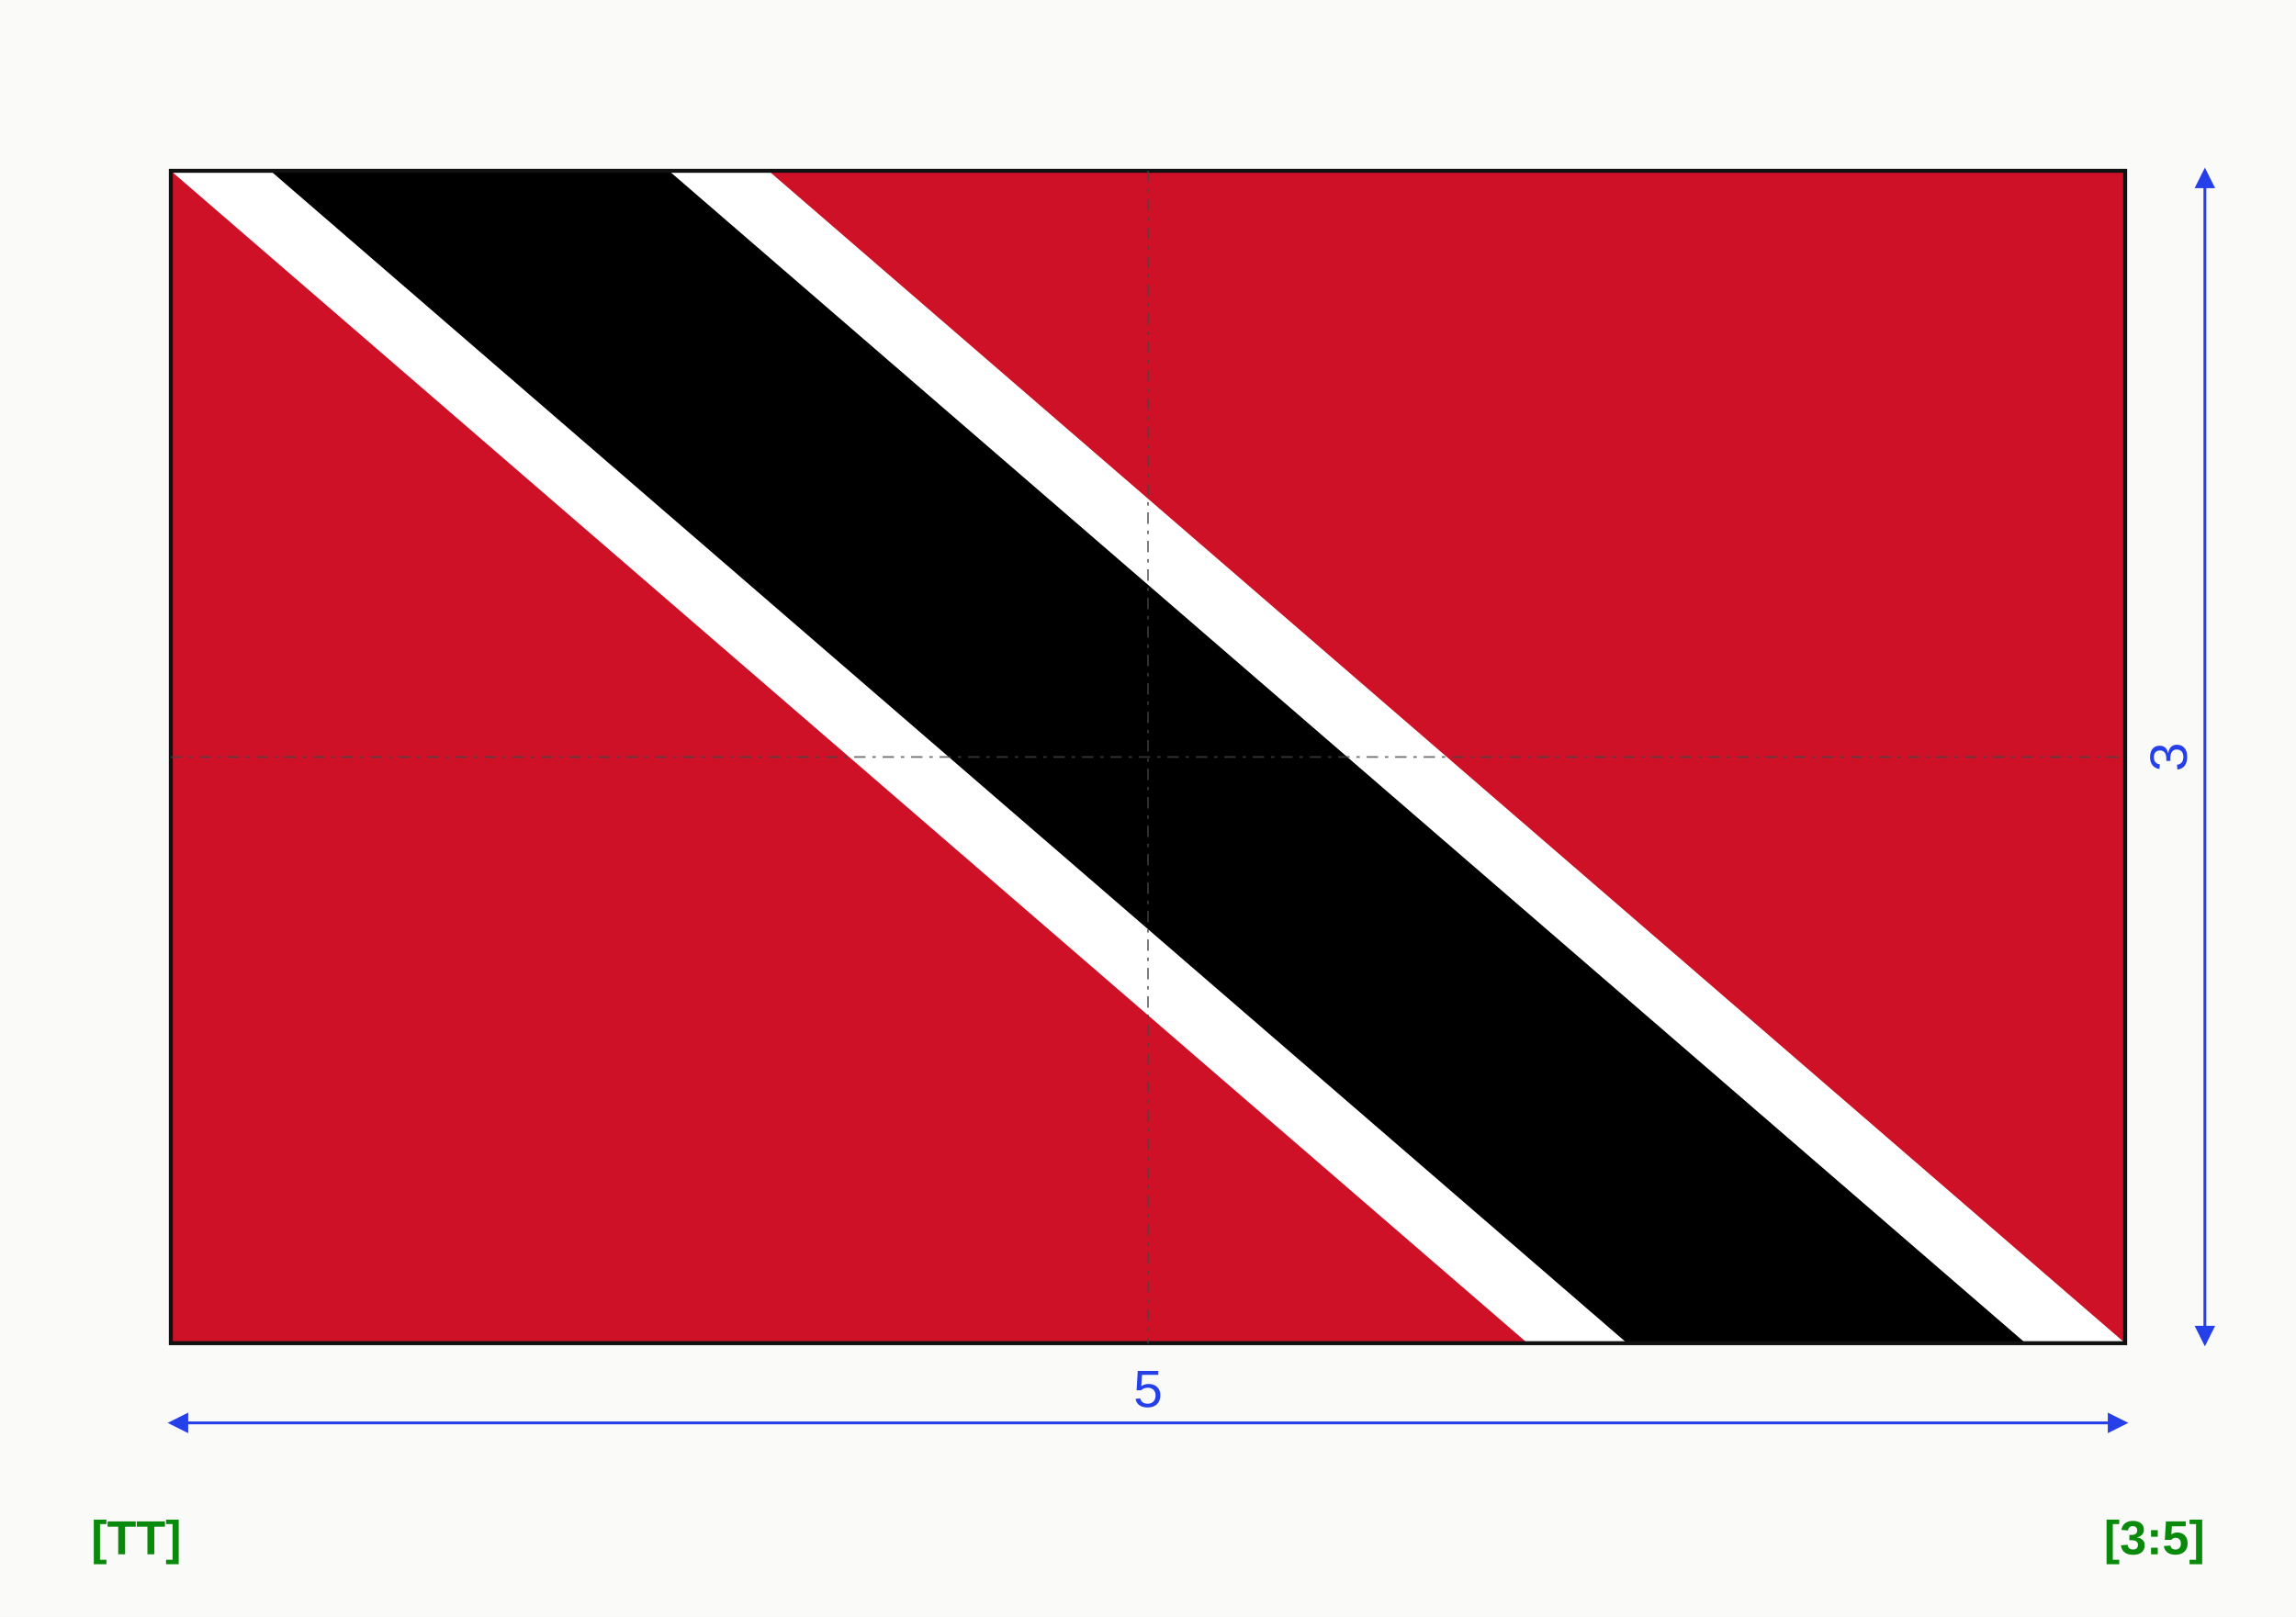
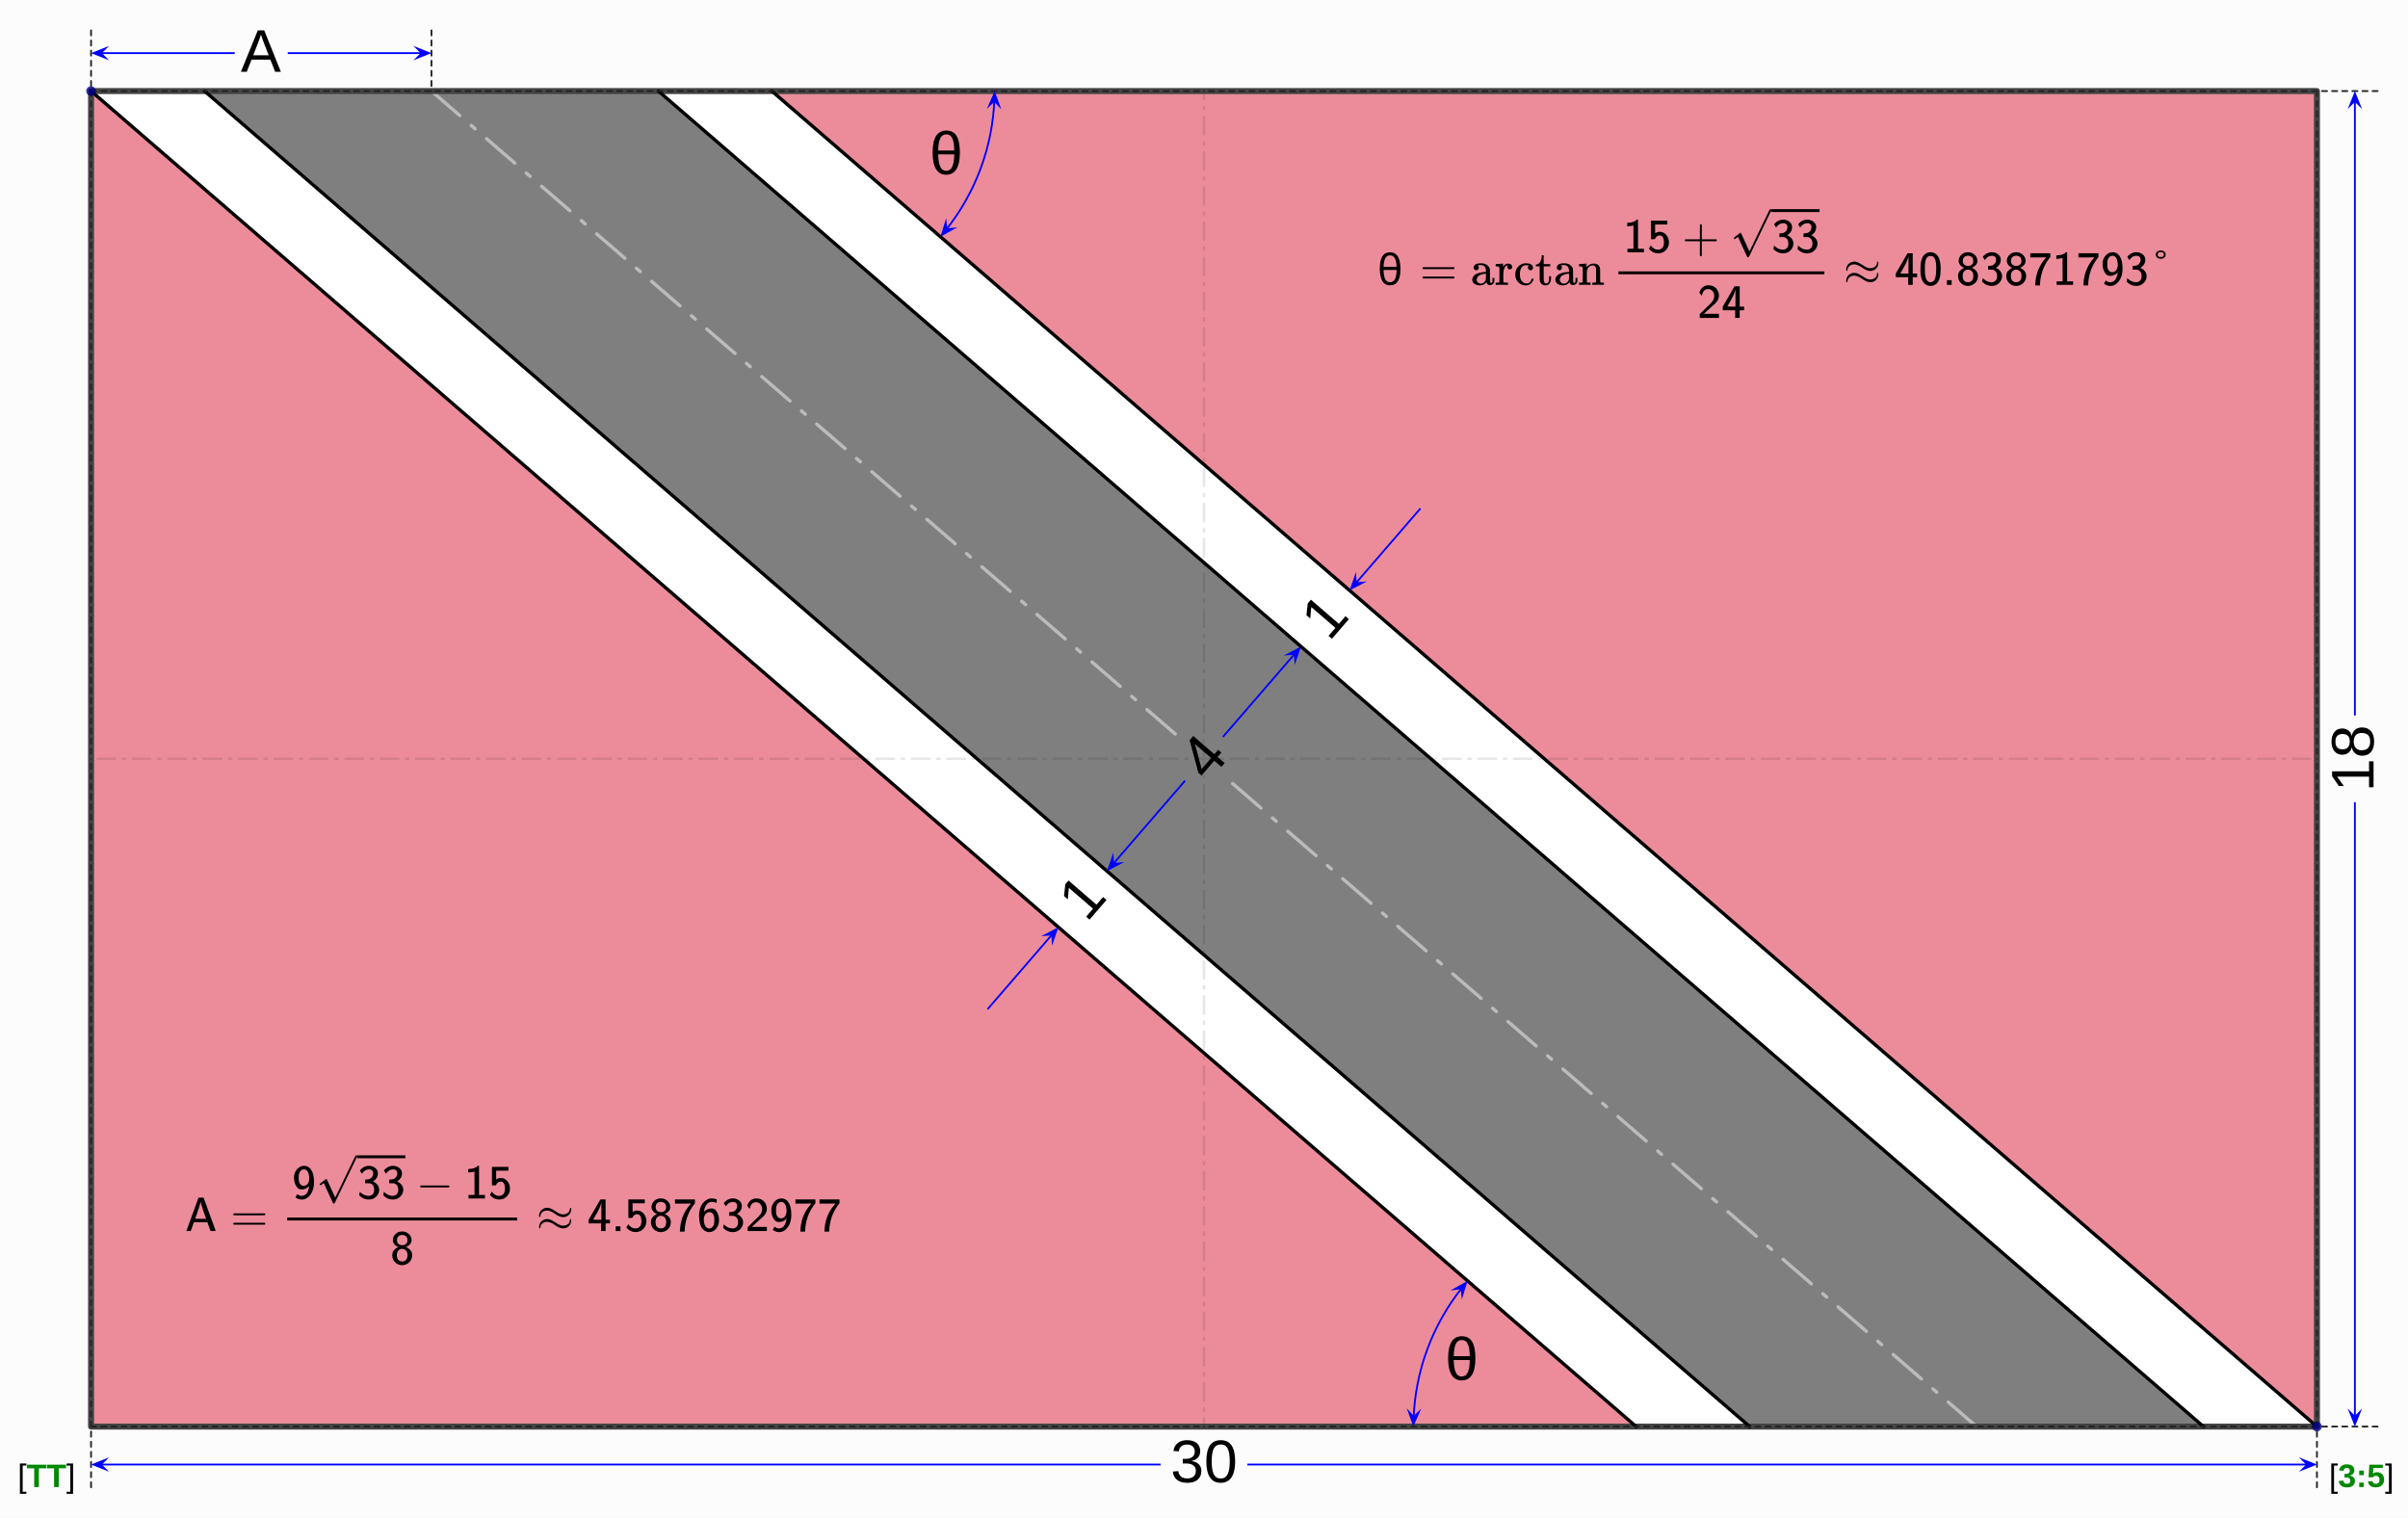
- <svg xmlns="http://www.w3.org/2000/svg" viewBox="0 0 2016 1420" font-family="Arial, Helvetica, sans-serif">
-   <rect width="2016" height="1420" fill="#FAFAF9" />
-   <svg viewBox="0 0 30 18" x="150.0" y="150.0" width="1716.0" height="1029.6" preserveAspectRatio="none">
-     <rect fill="#CE1126" width="30" height="18" />
-     <polygon fill="#FFF" points="0,0 20.825,18 30,18 9.175,0" />
-     <polygon points="1.529,0 22.354,18 28.471,18 7.646,0" />
-   </svg>
-   <rect x="150" y="150" width="1716.0" height="1029.6" fill="none" stroke="#111" stroke-width="3.5" />
-   <line x1="1008.0" y1="150.0" x2="1008.0" y2="1179.6" stroke="#444" stroke-width="1.5" stroke-dasharray="10 6 3 6" opacity="0.75" />
-   <line x1="150.0" y1="664.8" x2="1866.0" y2="664.8" stroke="#444" stroke-width="1.5" stroke-dasharray="10 6 3 6" opacity="0.75" />
-   <g stroke="#2540E8" stroke-width="2.5" fill="#2540E8">
-     <line x1="150.0" y1="1249.6" x2="1866.0" y2="1249.6" />
-     <polygon points="150.0,1249.6 164.0,1242.6 164.0,1256.6" />
-     <polygon points="1866.0,1249.6 1852.0,1242.6 1852.0,1256.6" />
-     <text x="1008.0" y="1235.6" font-size="46" text-anchor="middle" stroke="none">5</text>
-   </g>
-   <g stroke="#2540E8" stroke-width="2.5" fill="#2540E8">
-     <line x1="1936.0" y1="150.0" x2="1936.0" y2="1179.6" />
-     <polygon points="1936.0,150.0 1929.0,164.0 1943.0,164.0" />
-     <polygon points="1936.0,1179.6 1929.0,1165.6 1943.0,1165.6" />
-     <text x="1920.0" y="664.8" font-size="46" text-anchor="middle" transform="rotate(-90 1920.0 664.8)" stroke="none">3</text>
-   </g>
-   <text x="80" y="1365" font-size="42" font-weight="700" fill="#0A8A0A">[TT]</text>
-   <text x="1936" y="1365" font-size="42" font-weight="700" fill="#0A8A0A" text-anchor="end">[3:5]</text>
+ <svg xmlns="http://www.w3.org/2000/svg" xmlns:xlink="http://www.w3.org/1999/xlink" viewBox="-3780 -3780 99960 63000" fill="none" font-family="Calibri,Arial,'Liberation Sans',sans-serif">
+   <rect x="-3780" y="-3780" width="99960" height="63000" fill="#FAFAF9" />
+   <defs>
+     <clipPath id="f">
+       <path d="m0 0h92400v55440H0z" />
+     </clipPath>
+     <marker id="left-arrow" viewBox="-4 -4 10 8" orient="auto" markerWidth="10" markerHeight="8">
+       <path fill="blue" d="m2 0 4 4-10-4L6-4z" />
+     </marker>
+     <marker id="right-arrow" viewBox="-6 -4 10 8" orient="auto" markerWidth="10" markerHeight="8">
+       <path fill="blue" d="m-2 0-4 4L4 0-6-4z" />
+     </marker>
+     <path id="MJX-1-TEX-N-2061" d="" />
+     <path id="MJX-1-TEX-N-221A" d="M95 178Q89 178 81 186T72 200T103 230T169 280T207 309Q209 311 212 311H213Q219 311 227 294T281 177Q300 134 312 108L397 -77Q398 -77 501 136T707 565T814 786Q820 800 834 800Q841 800 846 794T853 782V776L620 293L385 -193Q381 -200 366 -200Q357 -200 354 -197Q352 -195 256 15L160 225L144 214Q129 202 113 190T95 178Z" />
+     <path id="MJX-1-TEX-N-3D" d="M56 347Q56 360 70 367H707Q722 359 722 347Q722 336 708 328L390 327H72Q56 332 56 347ZM56 153Q56 168 72 173H708Q722 163 722 153Q722 140 707 133H70Q56 140 56 153Z" />
+     <path id="MJX-1-TEX-N-61" d="M137 305T115 305T78 320T63 359Q63 394 97 421T218 448Q291 448 336 416T396 340Q401 326 401 309T402 194V124Q402 76 407 58T428 40Q443 40 448 56T453 109V145H493V106Q492 66 490 59Q481 29 455 12T400 -6T353 12T329 54V58L327 55Q325 52 322 49T314 40T302 29T287 17T269 6T247 -2T221 -8T190 -11Q130 -11 82 20T34 107Q34 128 41 147T68 188T116 225T194 253T304 268H318V290Q318 324 312 340Q290 411 215 411Q197 411 181 410T156 406T148 403Q170 388 170 359Q170 334 154 320ZM126 106Q126 75 150 51T209 26Q247 26 276 49T315 109Q317 116 318 175Q318 233 317 233Q309 233 296 232T251 223T193 203T147 166T126 106Z" />
+     <path id="MJX-1-TEX-N-63" d="M370 305T349 305T313 320T297 358Q297 381 312 396Q317 401 317 402T307 404Q281 408 258 408Q209 408 178 376Q131 329 131 219Q131 137 162 90Q203 29 272 29Q313 29 338 55T374 117Q376 125 379 127T395 129H409Q415 123 415 120Q415 116 411 104T395 71T366 33T318 2T249 -11Q163 -11 99 53T34 214Q34 318 99 383T250 448T370 421T404 357Q404 334 387 320Z" />
+     <path id="MJX-1-TEX-N-6E" d="M41 46H55Q94 46 102 60V68Q102 77 102 91T102 122T103 161T103 203Q103 234 103 269T102 328V351Q99 370 88 376T43 385H25V408Q25 431 27 431L37 432Q47 433 65 434T102 436Q119 437 138 438T167 441T178 442H181V402Q181 364 182 364T187 369T199 384T218 402T247 421T285 437Q305 442 336 442Q450 438 463 329Q464 322 464 190V104Q464 66 466 59T477 49Q498 46 526 46H542V0H534L510 1Q487 2 460 2T422 3Q319 3 310 0H302V46H318Q379 46 379 62Q380 64 380 200Q379 335 378 343Q372 371 358 385T334 402T308 404Q263 404 229 370Q202 343 195 315T187 232V168V108Q187 78 188 68T191 55T200 49Q221 46 249 46H265V0H257L234 1Q210 2 183 2T145 3Q42 3 33 0H25V46H41Z" />
+     <path id="MJX-1-TEX-N-72" d="M36 46H50Q89 46 97 60V68Q97 77 97 91T98 122T98 161T98 203Q98 234 98 269T98 328L97 351Q94 370 83 376T38 385H20V408Q20 431 22 431L32 432Q42 433 60 434T96 436Q112 437 131 438T160 441T171 442H174V373Q213 441 271 441H277Q322 441 343 419T364 373Q364 352 351 337T313 322Q288 322 276 338T263 372Q263 381 265 388T270 400T273 405Q271 407 250 401Q234 393 226 386Q179 341 179 207V154Q179 141 179 127T179 101T180 81T180 66V61Q181 59 183 57T188 54T193 51T200 49T207 48T216 47T225 47T235 46T245 46H276V0H267Q249 3 140 3Q37 3 28 0H20V46H36Z" />
+     <path id="MJX-1-TEX-N-74" d="M27 422Q80 426 109 478T141 600V615H181V431H316V385H181V241Q182 116 182 100T189 68Q203 29 238 29Q282 29 292 100Q293 108 293 146V181H333V146V134Q333 57 291 17Q264 -10 221 -10Q187 -10 162 2T124 33T105 68T98 100Q97 107 97 248V385H18V422H27Z" />
+     <path id="MJX-1-TEX-SS-1D5A0" d="M183 181Q183 179 152 91T118 0H28L154 346L280 693Q281 694 333 694H385L511 349Q636 4 638 2Q638 0 584 0H530L464 183H184L183 181ZM324 606Q319 578 292 492T238 332T210 256Q210 254 324 254T438 255L429 281L419 308Q409 336 395 378T365 465T339 551T324 611V606Z" />
+     <path id="MJX-1-TEX-SS-1D7E2" d="M117 621Q174 678 247 678Q305 678 351 647Q396 617 424 557Q460 472 460 328Q460 271 455 224Q448 154 427 104T376 27T314 -10T249 -22Q201 -22 160 1T91 67Q39 154 39 316Q39 541 117 621ZM250 55Q274 55 293 66T324 93T344 136T357 185T364 240T366 291T367 340Q367 373 367 393T363 449T352 507T332 553T299 589T250 601Q217 601 194 584T159 542T141 479T133 411T132 340V331Q132 299 133 277T137 219T147 157T167 107T201 68T250 55Z" />
+     <path id="MJX-1-TEX-SS-1D7E3" d="M94 612Q172 616 211 632T284 678H307V73H430V0H88V73H213V317Q213 560 212 560Q210 558 197 554T155 546T96 540L83 539V612H94Z" />
+     <path id="MJX-1-TEX-SS-1D7E4" d="M222 599Q190 599 166 585T128 550T108 509T97 474T93 459L67 492L42 526L47 539Q72 608 120 642T225 677Q304 677 355 644Q449 579 449 454Q449 373 361 290Q351 280 315 250T199 144Q156 103 137 85L293 86H449V0H50V79L216 242Q284 302 317 349T351 456Q351 517 315 558T222 599Z" />
+     <path id="MJX-1-TEX-SS-1D7E5" d="M333 521Q333 554 313 579T243 604Q154 604 99 514L78 546Q56 577 56 579Q56 580 62 589T82 611T114 637T162 662T222 677Q224 677 231 677T242 678H245Q318 678 374 634T430 520Q430 483 417 452T382 398T351 369T329 354L328 353Q369 333 373 330Q408 306 432 268T457 184Q457 103 397 41T242 -22Q131 -22 51 58L42 68L49 105L55 142L58 138Q62 134 66 130T77 120T91 108T108 96T129 83T152 72T179 63T209 57T242 54Q285 54 319 86T353 184Q353 231 331 267T260 315L213 316H166V354Q166 392 167 392Q233 395 257 405Q290 418 311 450T333 521Z" />
+     <path id="MJX-1-TEX-SS-1D7E6" d="M271 654L272 656H380V235H471V159H380V0H286V159H28V235L149 443Q269 652 271 654ZM292 235V607Q292 604 290 591T286 571T280 548T269 517T252 476T226 422T189 354T140 267Q136 260 132 253T126 240L123 236Q123 235 207 235H292Z" />
+     <path id="MJX-1-TEX-SS-1D7E7" d="M257 350Q236 350 218 342T189 323T171 301T160 281L157 273Q157 272 116 272H75V656H416V577H162V486Q162 396 163 396T174 403T207 418T258 426Q339 426 394 360T449 203Q449 113 386 46T226 -21H223Q188 -21 156 -11T102 13T64 42T41 66T33 77Q34 78 44 95T64 128L73 144Q93 112 117 93Q165 54 223 54Q270 54 306 86T345 197Q345 350 257 350Z" />
+     <path id="MJX-1-TEX-SS-1D7E8" d="M42 318Q42 396 61 460T109 564T173 629T237 666T289 677H301H317Q359 677 408 658V621Q408 585 407 585H406Q359 605 308 605Q246 605 203 556T146 421Q143 403 144 403Q145 402 152 409Q216 469 299 469Q333 469 357 457T407 405Q457 330 457 226Q457 126 402 57Q340 -22 251 -22Q216 -22 183 -7T116 43T63 149T42 318ZM260 393Q216 393 188 365T150 306T141 243Q141 153 172 104Q192 68 230 56Q238 54 251 54Q311 54 342 116Q360 152 360 226Q360 297 344 332Q320 382 277 392Q275 392 270 392T260 393Z" />
+     <path id="MJX-1-TEX-SS-1D7E9" d="M42 570V656H457V577L447 564Q345 439 295 289T244 0V-11H145V12Q160 330 356 550Q360 556 365 561T374 571L208 570H42Z" />
+     <path id="MJX-1-TEX-SS-1D7EA" d="M55 500Q55 568 109 623T250 678Q327 678 385 627T444 501Q444 445 410 410T336 357L329 353H330Q378 335 417 293T456 184Q456 93 393 36T249 -22T106 35T43 184Q43 251 82 293T169 353Q171 354 166 356Q165 356 163 357Q113 378 84 416T55 500ZM358 496Q358 557 325 581T250 605Q206 605 174 580T141 496Q141 446 171 420T250 393Q298 393 328 419T358 496ZM245 316Q205 316 172 285T139 185V179Q139 79 222 57Q231 55 250 55H254Q295 55 327 84Q360 120 360 188Q360 254 326 285Q295 316 245 316Z" />
+     <path id="MJX-1-TEX-SS-1D7EB" d="M44 476Q57 561 116 619T245 677H255Q308 677 349 647Q392 619 424 545T457 334Q457 178 382 78T205 -22Q168 -22 135 -10T86 14L72 25Q73 25 91 58L110 91Q127 78 136 72T163 60T203 54Q238 54 265 71T308 110T335 164T350 214T357 253V257L347 248Q284 187 200 187Q165 187 140 201T87 258Q42 332 42 430Q42 458 44 476ZM269 604Q265 605 254 605Q222 605 199 591T164 554T148 517T141 487Q140 478 140 430T141 373Q146 335 164 307T207 269Q223 263 247 263Q299 266 328 308T358 417Q358 435 356 456T346 511T318 570T269 604Z" />
+     <path id="MJX-1-TEX-SS-2212" d="M84 237T84 250T98 270H679Q694 262 694 250T679 230H98Q84 237 84 250Z" />
+     <path id="MJX-1-TEX-SS-2248" d="M55 319Q55 360 72 393T114 444T163 472T205 482Q207 482 213 482T223 483Q262 483 296 468T393 413L443 381Q502 346 553 346Q609 346 649 375T694 454Q694 465 698 474T708 483Q722 483 722 452Q722 386 675 338T555 289Q514 289 468 310T388 357T308 404T224 426Q164 426 125 393T83 318Q81 289 69 289Q55 289 55 319ZM55 85Q55 126 72 159T114 210T163 238T205 248Q207 248 213 248T223 249Q262 249 296 234T393 179L443 147Q502 112 553 112Q609 112 649 141T694 220Q694 249 708 249T722 217Q722 153 675 104T555 55Q514 55 468 76T388 123T308 170T224 192Q164 192 125 159T83 84Q80 55 69 55Q55 55 55 85Z" />
+     <path id="MJX-1-TEX-SS-2B" d="M56 237T56 250T70 270H369V420L370 570Q380 583 389 583Q402 583 409 568V270H707Q722 262 722 250T707 230H409V-68Q401 -82 391 -82H389H387Q375 -82 369 -68V230H70Q56 237 56 250Z" />
+     <path id="MJX-1-TEX-SS-2E" d="M90 0V98H188V0H90Z" />
+     <path id="MJX-1-TEX-SS-B0" d="M147 628Q147 669 179 692T244 715Q298 715 325 689T352 629Q352 592 323 567T249 542Q202 542 175 567T147 628ZM313 628Q313 660 300 669T259 678H253Q248 678 242 678T234 679Q217 679 207 674T192 659T188 644T187 629Q187 600 198 590Q210 579 250 579H265Q279 579 288 581T305 595T313 628Z" />
+   </defs>
+   <path fill="#fcfcfc" d="m-3780-3780h99960v63000H-3780z" />
+   <path fill="#fff" d="m0 0h92400v55440H0z" />
+   <g opacity=".5" clip-path="url(#f)">
+     <path fill="#da1a35" d="m0 0h92400v55440H0z" />
+     <path stroke="#fff" stroke-width="18480" d="m0-12213 92400 79866" />
+     <path stroke="#000" stroke-width="12320" d="m0-12213 92400 79866" />
+   </g>
+   <g stroke="#000" stroke-width="140" stroke-linejoin="round" stroke-linecap="round">
+     <g opacity=".1" stroke-width="100">
+       <path stroke-dashoffset="362" stroke-dasharray="725,315,105,315" d="m46200 27720V0m0 27720v27720" />
+       <path stroke-dashoffset="368" stroke-dasharray="735,315,105,315" d="m46200 27720H0m46200 0h46200" />
+     </g>
+     <g stroke="#bbb">
+       <path stroke-dasharray="1550,630,210,630" stroke-dashoffset="0" d="m45008 26690L14130 0m33262 28750 30878 26690" />
+     </g>
+     <path stroke="#444" stroke-width="250" d="m0 0h92400v55440H0z" />
+     <path d="m0 0 64140 55440M4710 0l64140 55440M23550 0l64140 55440M28260 0l64140 55440" />
+     <path stroke="#222" stroke-width="75" stroke-dasharray="210,210" d="m0-2520v30240m0 30240V27720M14130-2520V0m78270 0v27720m0 30240V27720M0 0h46200m48720 0H46200M0 55440h46200m48720 0H46200" />
+   </g>
+   <g fill="#008" opacity=".8">
+     <circle r="200" cx="0" cy="0" />
+     <circle r="200" cx="92400" cy="55440" />
+   </g>
+   <g stroke="#00f" stroke-width="75" marker-start="url(#left-arrow)">
+     <path d="m300-1575h5665" />
+     <path d="m13830-1575H8165" />
+     <path d="m300 57015h44100" />
+     <path d="m92100 57015H48000" />
+     <path d="m93975 55140V29520" />
+     <path d="m93975 300v25620" />
+     <path d="m39961 34938-2746 3177" />
+     <path d="m42368 32153 3047-3525" />
+     <path d="m50032 23287-3047 3525" />
+     <path d="m52439 20502 2746-3177" />
+     <g marker-end="url(#right-arrow)">
+       <path d="m35447 5815a9240 9240 0 0 0 2053-5515" />
+       <path d="m56953 49625a9240 9240 0 0 0-2053 5515" />
+     </g>
+   </g>
+   <g fill="#000" text-anchor="middle" font-size="50" transform="scale(50)">
+     <g>
+       <text x="141" y="-16">A</text>
+       <text x="924" y="1155">30</text>
+       <text x="710" y="69">θ</text>
+       <text x="1138" y="1070">θ</text>
+     </g>
+     <g transform="rotate(270)">
+       <text x="-554" y="1895">18</text>
+     </g>
+     <g transform="rotate(310.8)">
+       <text x="31" y="1077">1</text>
+       <text x="185" y="1077">4</text>
+       <text x="339" y="1077">1</text>
+     </g>
+     <g font-size="27">
+       <text x="-37" y="1159">[<tspan font-weight="bold" fill="#080">TT</tspan>]</text>
+       <text x="1885" y="1159">[<tspan font-weight="bold" fill="#080">3:5</tspan>]</text>
+     </g>
+   </g>
+   <g fill="#000" transform="matrix(2,0,0,-2,53400,7600)">
+     <g transform="translate(0,-222.8)">
+       <text data-variant="sans-serif" transform="scale(1,-1)" font-size="884px" font-family="sans-serif">θ</text>
+       <g transform="translate(877.8,0)">
+         <use xlink:href="#MJX-1-TEX-N-3D" />
+       </g>
+       <g transform="translate(1933.6,0)">
+         <use xlink:href="#MJX-1-TEX-N-61" />
+         <use x="500" xlink:href="#MJX-1-TEX-N-72" />
+         <use x="892" xlink:href="#MJX-1-TEX-N-63" />
+         <use x="1336" xlink:href="#MJX-1-TEX-N-74" />
+         <use x="1725" xlink:href="#MJX-1-TEX-N-61" />
+         <use x="2225" xlink:href="#MJX-1-TEX-N-6E" />
+       </g>
+       <g transform="translate(4714.6,0)">
+         <use xlink:href="#MJX-1-TEX-N-2061" />
+       </g>
+       <g transform="translate(4881.2,0)">
+         <g transform="translate(220,676)">
+           <use xlink:href="#MJX-1-TEX-SS-1D7E3" />
+           <use x="500" xlink:href="#MJX-1-TEX-SS-1D7E7" />
+           <g transform="translate(1222.2,0)">
+             <use xlink:href="#MJX-1-TEX-SS-2B" />
+           </g>
+           <g transform="translate(2222.4,0)">
+             <g transform="translate(853,0)">
+               <use xlink:href="#MJX-1-TEX-SS-1D7E5" />
+               <use x="500" xlink:href="#MJX-1-TEX-SS-1D7E5" />
+             </g>
+             <g transform="translate(0,95.5)">
+               <use xlink:href="#MJX-1-TEX-N-221A" />
+             </g>
+             <rect width="1000" height="60" x="853" y="835.5" />
+           </g>
+         </g>
+         <g transform="translate(1757.7,-686)">
+           <use xlink:href="#MJX-1-TEX-SS-1D7E4" />
+           <use x="500" xlink:href="#MJX-1-TEX-SS-1D7E6" />
+         </g>
+         <rect width="4275.4" height="60" x="120" y="220" />
+         <g transform="translate(4793.2,0)">
+           <use xlink:href="#MJX-1-TEX-SS-2248" />
+         </g>
+         <g transform="translate(5849,0)">
+           <use xlink:href="#MJX-1-TEX-SS-1D7E6" />
+           <use x="500" xlink:href="#MJX-1-TEX-SS-1D7E2" />
+           <use x="1000" xlink:href="#MJX-1-TEX-SS-2E" />
+           <use x="1278" xlink:href="#MJX-1-TEX-SS-1D7EA" />
+           <use x="1778" xlink:href="#MJX-1-TEX-SS-1D7E5" />
+           <use x="2278" xlink:href="#MJX-1-TEX-SS-1D7EA" />
+           <use x="2778" xlink:href="#MJX-1-TEX-SS-1D7E9" />
+           <use x="3278" xlink:href="#MJX-1-TEX-SS-1D7E3" />
+           <use x="3778" xlink:href="#MJX-1-TEX-SS-1D7E9" />
+           <use x="4278" xlink:href="#MJX-1-TEX-SS-1D7EB" />
+           <use x="4778" xlink:href="#MJX-1-TEX-SS-1D7E5" />
+         </g>
+         <g transform="translate(11127,0)">
+           <use xlink:href="#MJX-1-TEX-SS-B0" />
+         </g>
+       </g>
+     </g>
+   </g>
+   <g fill="#000" transform="matrix(2,0,0,-2,3900,46900)">
+     <g transform="translate(0,-211.7)">
+       <use xlink:href="#MJX-1-TEX-SS-1D5A0" />
+       <g transform="translate(667,0)">
+         <g transform="translate(277.8,0)">
+           <use xlink:href="#MJX-1-TEX-N-3D" />
+         </g>
+         <g transform="translate(1333.6,0)">
+           <g transform="translate(220,676)">
+             <use xlink:href="#MJX-1-TEX-SS-1D7EB" />
+             <g transform="translate(500,0)">
+               <g transform="translate(853,0)">
+                 <use xlink:href="#MJX-1-TEX-SS-1D7E5" />
+                 <use x="500" xlink:href="#MJX-1-TEX-SS-1D7E5" />
+               </g>
+               <g transform="translate(0,95.5)">
+                 <use xlink:href="#MJX-1-TEX-N-221A" />
+               </g>
+               <rect width="1000" height="60" x="853" y="835.5" />
+             </g>
+             <g transform="translate(2575.2,0)">
+               <use xlink:href="#MJX-1-TEX-SS-2212" />
+             </g>
+             <g transform="translate(3575.4,0)">
+               <use xlink:href="#MJX-1-TEX-SS-1D7E3" />
+               <use x="500" xlink:href="#MJX-1-TEX-SS-1D7E7" />
+             </g>
+           </g>
+           <g transform="translate(2257.7,-686)">
+             <use xlink:href="#MJX-1-TEX-SS-1D7EA" />
+           </g>
+           <rect width="4775.4" height="60" x="120" y="220" />
+           <g transform="translate(5293.2,0)">
+             <use xlink:href="#MJX-1-TEX-SS-2248" />
+           </g>
+           <g transform="translate(6349,0)">
+             <use xlink:href="#MJX-1-TEX-SS-1D7E6" />
+             <use x="500" xlink:href="#MJX-1-TEX-SS-2E" />
+             <use x="778" xlink:href="#MJX-1-TEX-SS-1D7E7" />
+             <use x="1278" xlink:href="#MJX-1-TEX-SS-1D7EA" />
+             <use x="1778" xlink:href="#MJX-1-TEX-SS-1D7E9" />
+             <use x="2278" xlink:href="#MJX-1-TEX-SS-1D7E8" />
+             <use x="2778" xlink:href="#MJX-1-TEX-SS-1D7E5" />
+             <use x="3278" xlink:href="#MJX-1-TEX-SS-1D7E4" />
+             <use x="3778" xlink:href="#MJX-1-TEX-SS-1D7EB" />
+             <use x="4278" xlink:href="#MJX-1-TEX-SS-1D7E9" />
+             <use x="4778" xlink:href="#MJX-1-TEX-SS-1D7E9" />
+           </g>
+         </g>
+       </g>
+     </g>
+   </g>
</svg>
